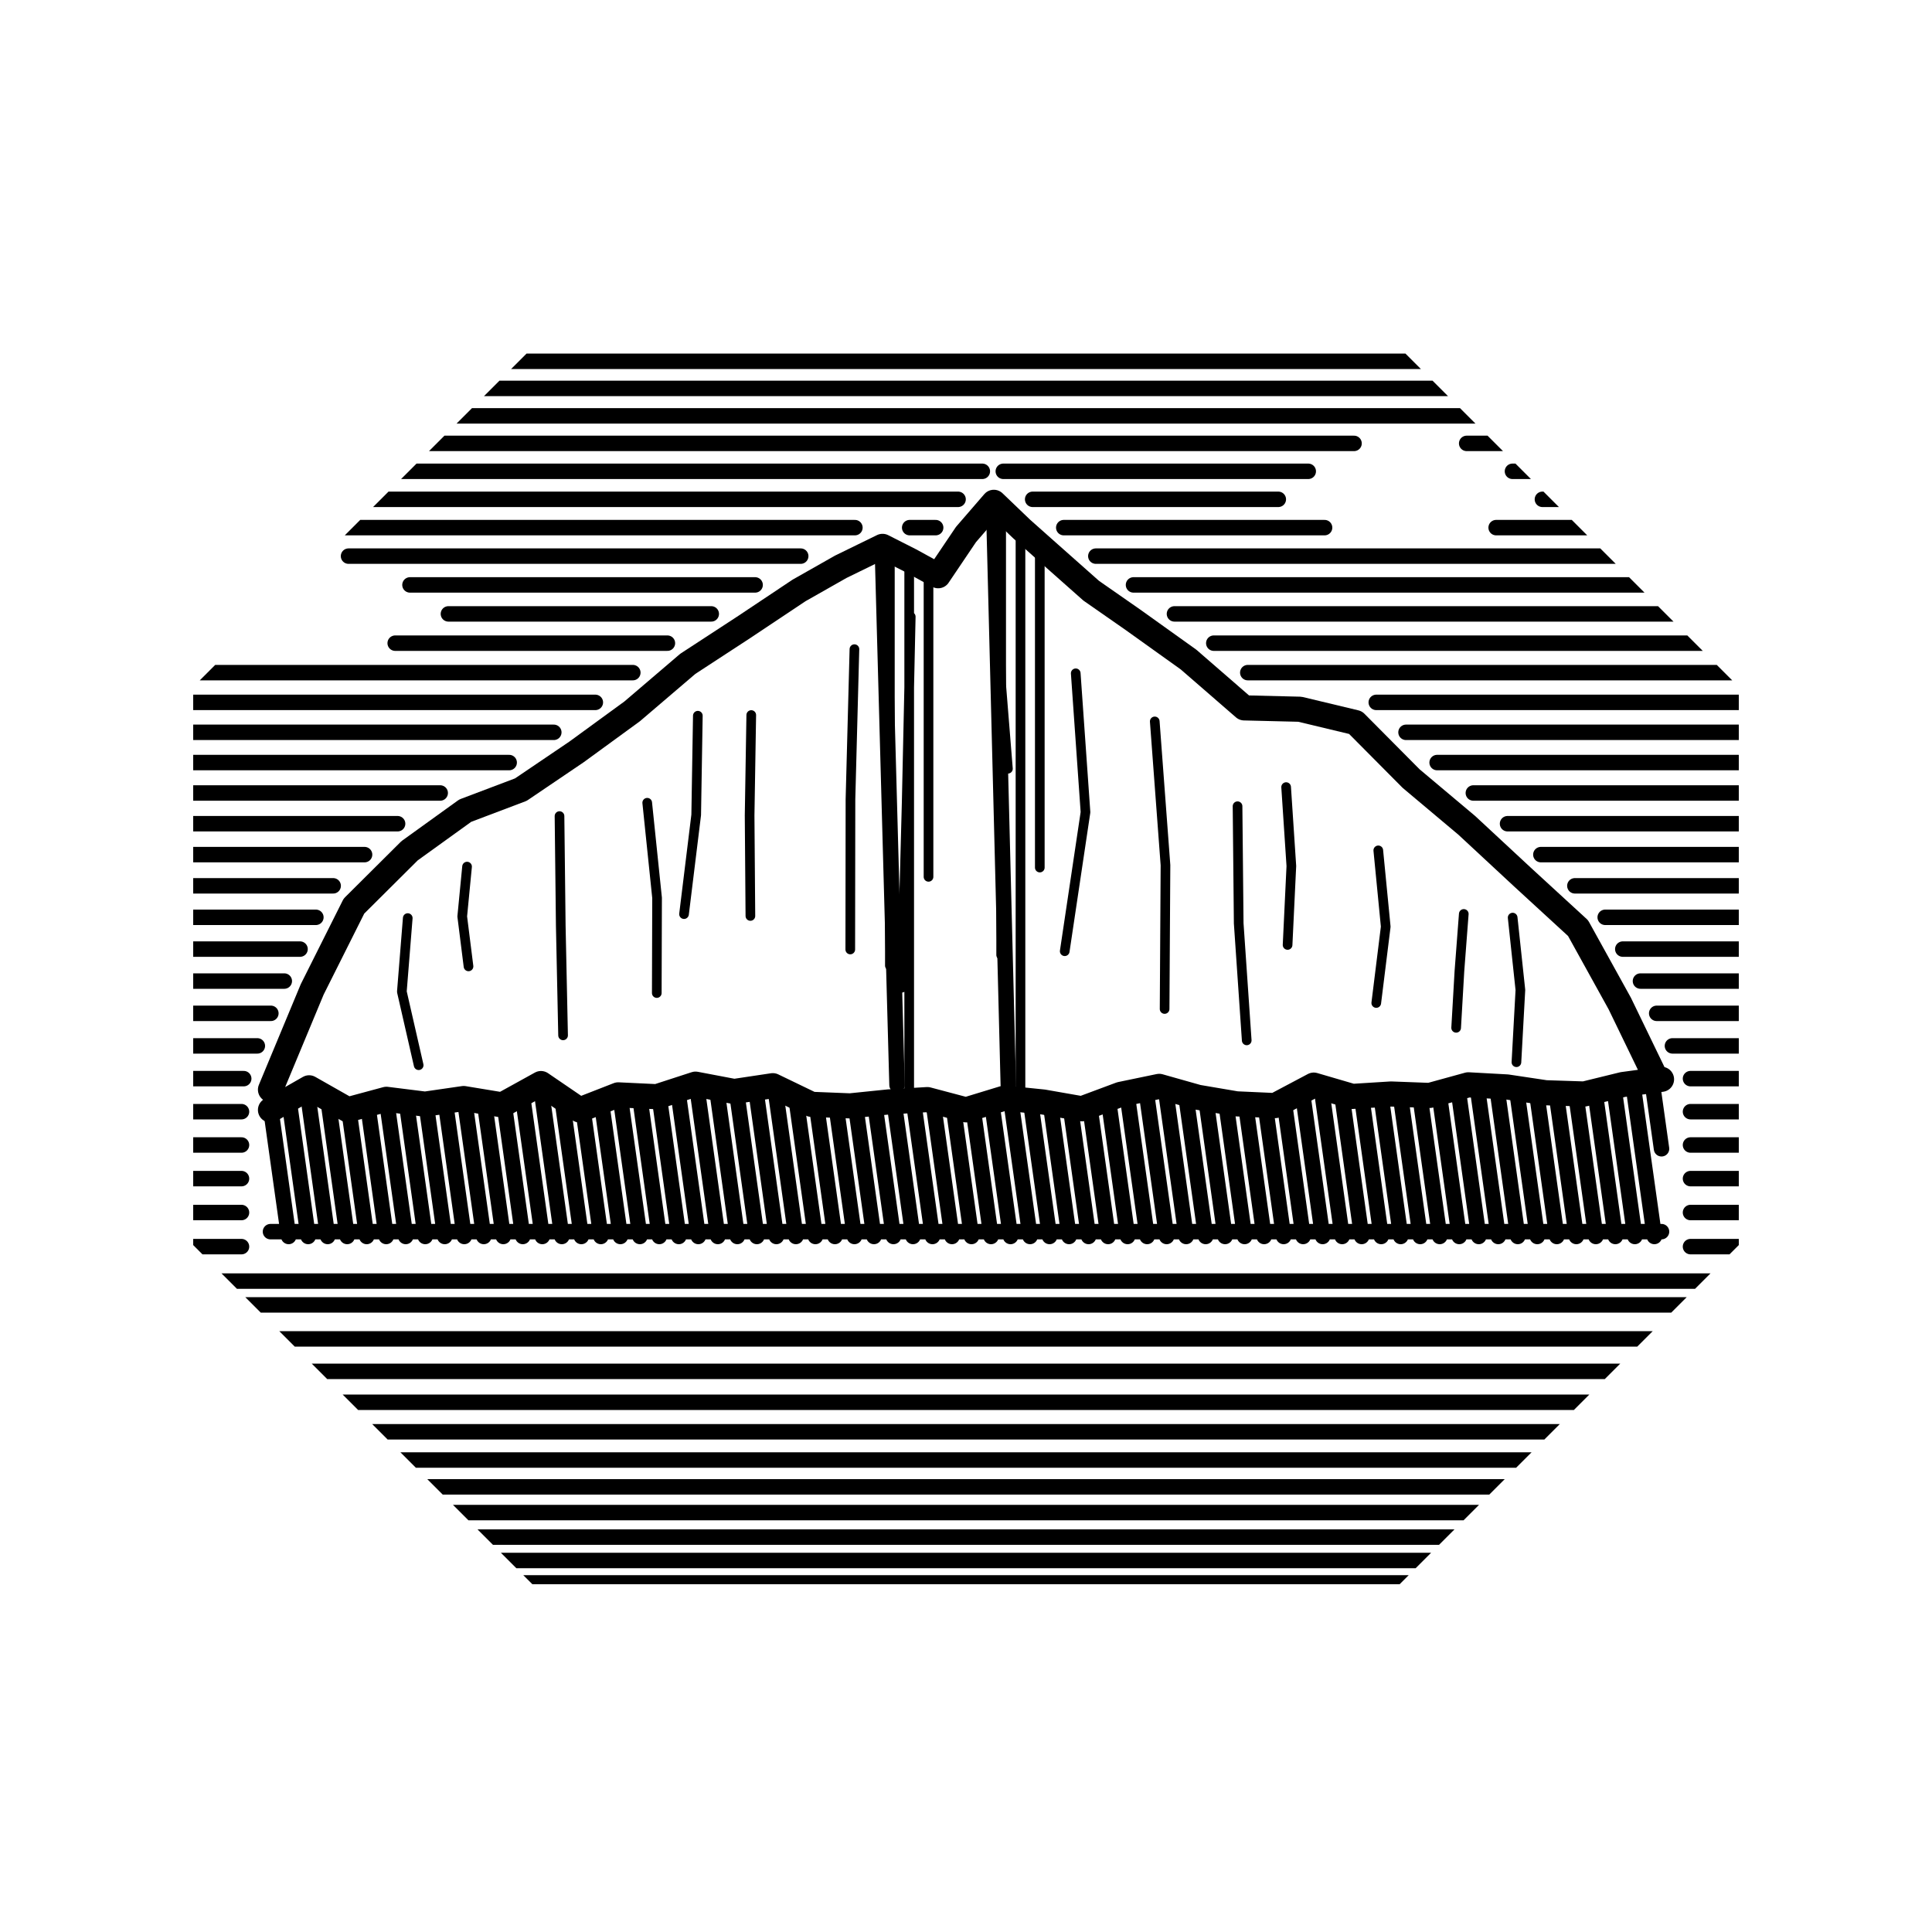
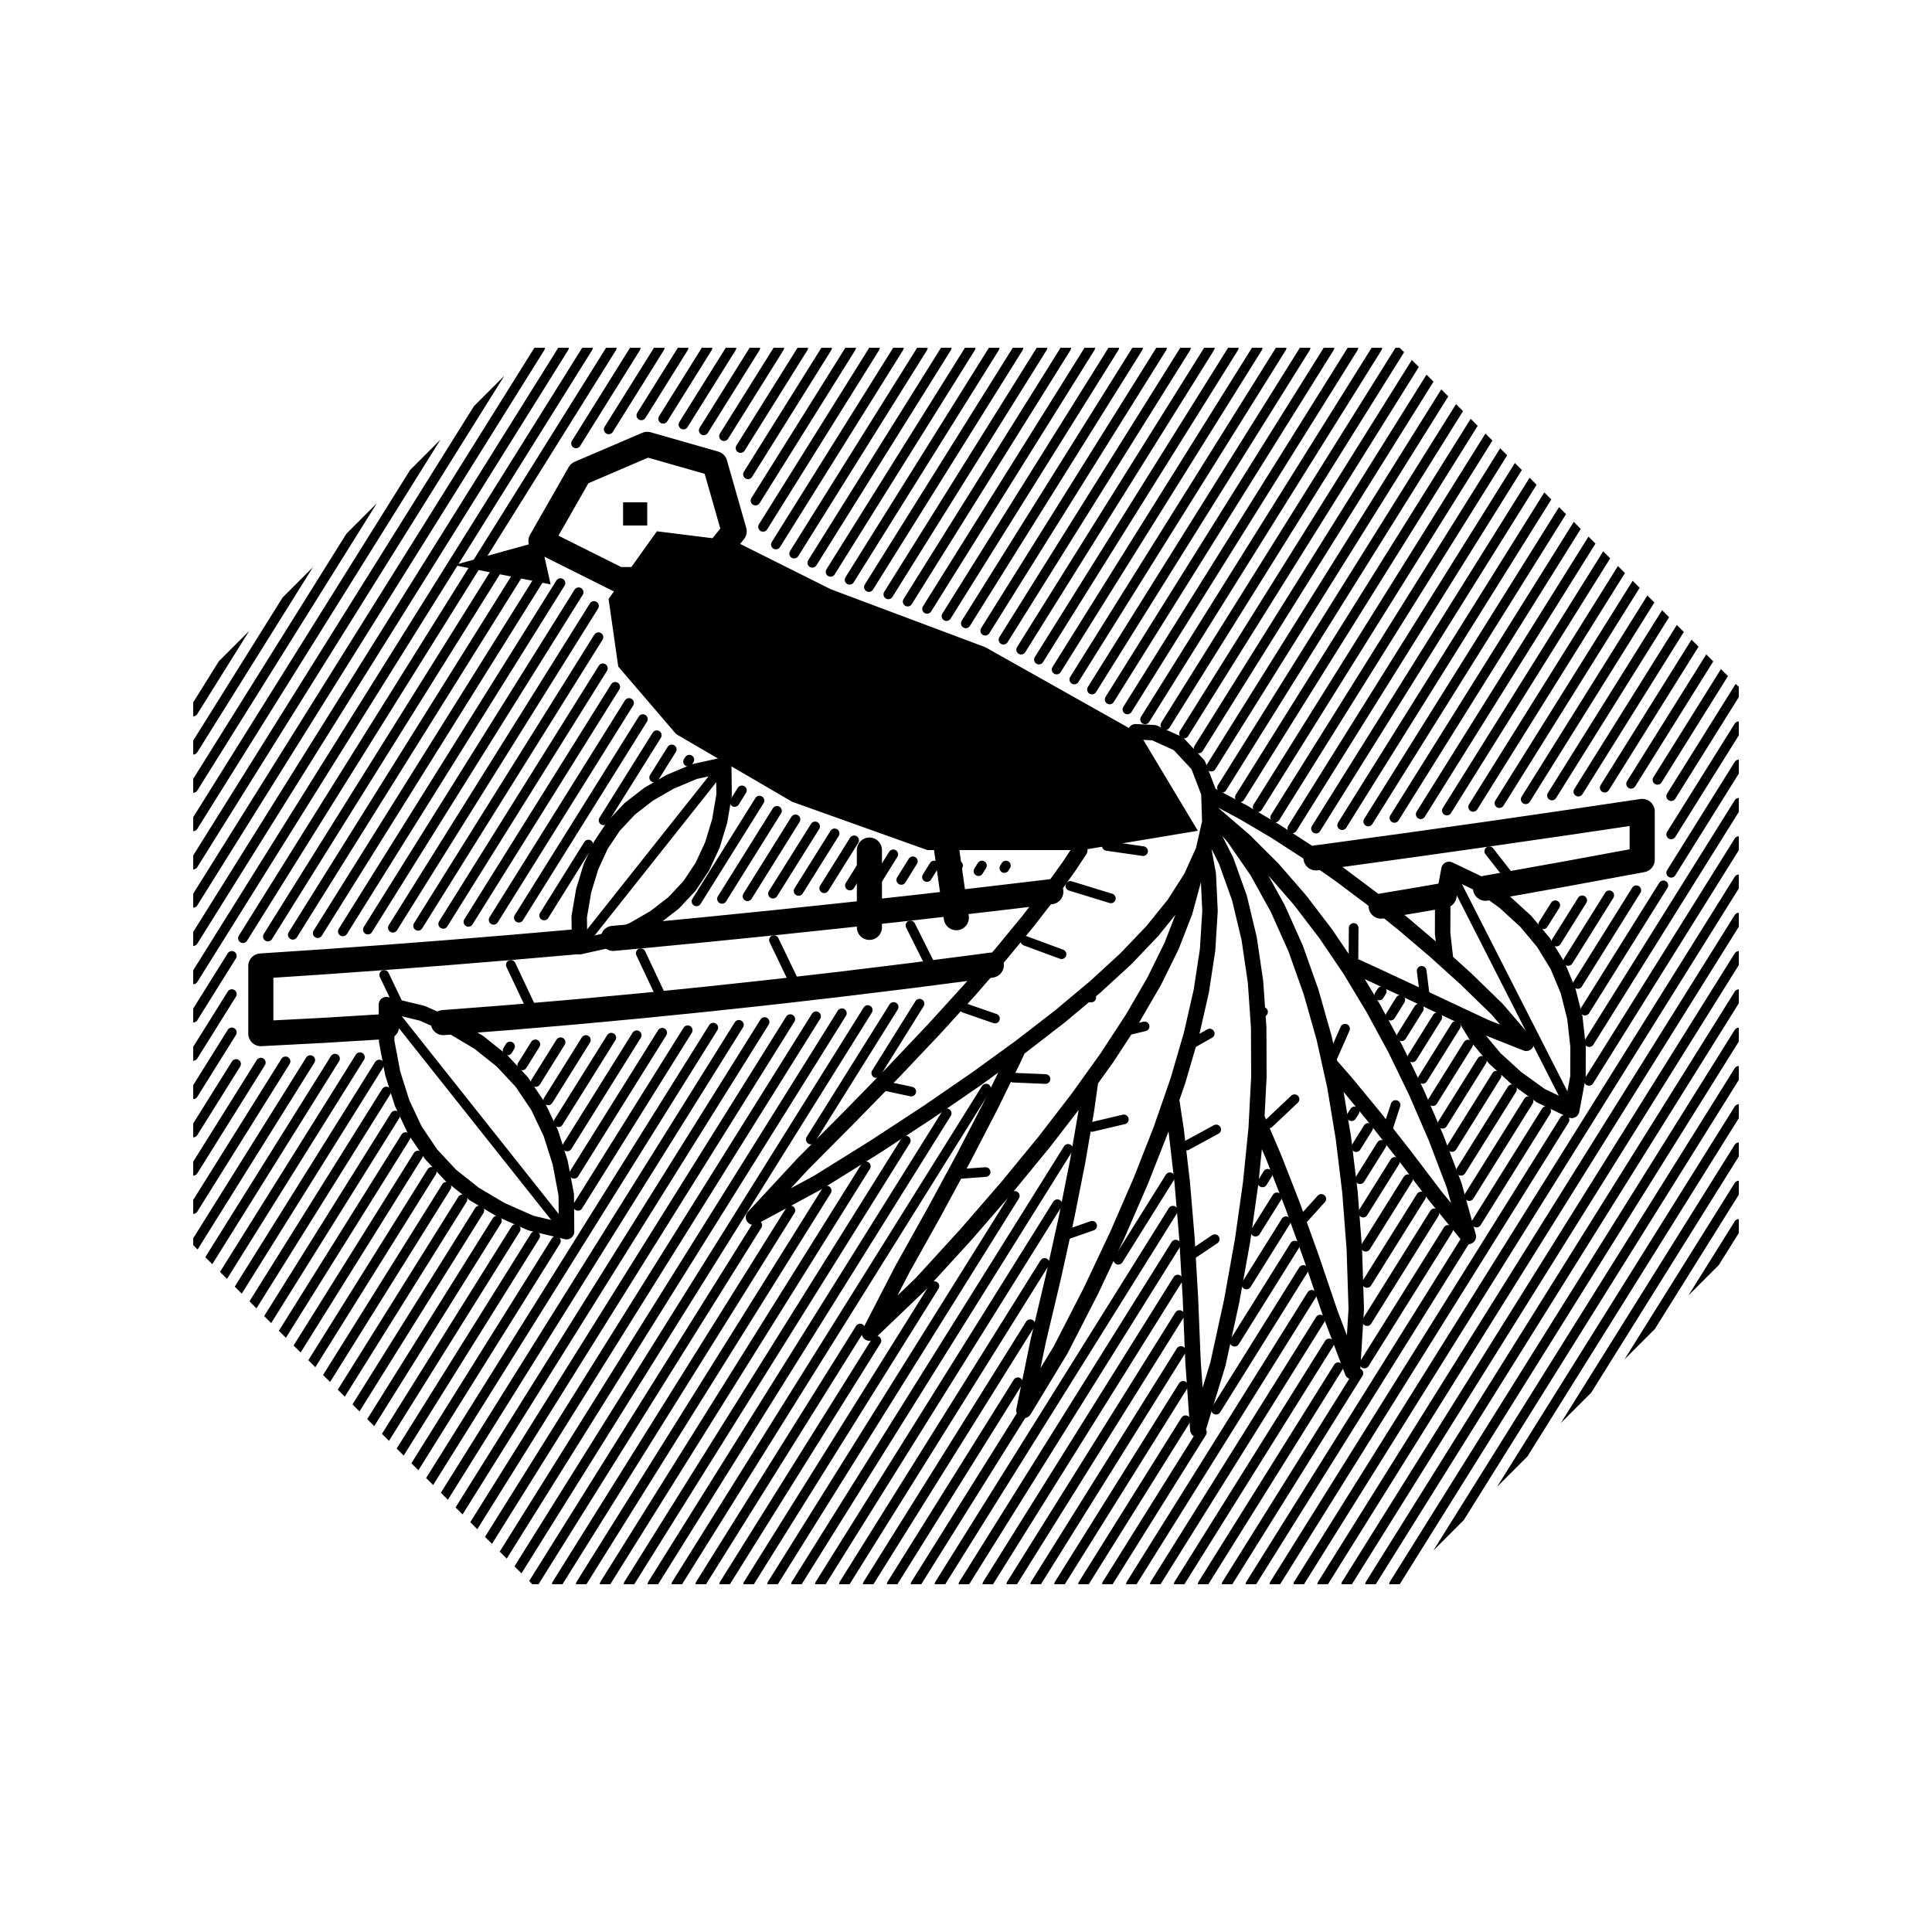
<svg xmlns="http://www.w3.org/2000/svg" viewBox="0 0 200 200">
  <defs>
    <clipPath id="w">
      <path d="M55.11 36L144.89 36L180 71.11L180 128.89L144.89 164L55.11 164L20 128.89L20 71.11Z" />
    </clipPath>
  </defs>
  <g clip-path="url(#w)" fill="none" stroke="#000" stroke-linecap="round" stroke-linejoin="round">
-     <path d="M96.12 59.55L96.12 90.77M94.12 58.46L94.12 113.82M92.12 57.45L92.12 99.96M107.64 56.93L107.64 89.81M105.64 55.14L105.64 113.82M103.64 53.23L103.64 98.86M42.21 95.04L41.6 102.66L43.34 110.27M48.35 89.71L47.85 94.87L48.5 100.04M57.92 84.48L58.05 95.83L58.29 107.18M67 83.1L68.02 92.95L67.99 102.8M72.24 74.09L72.07 84.36L70.81 94.63M77.77 74.02L77.6 84.42L77.68 94.82M88.45 67.2L88.04 82.74L88.02 98.29M94.28 63.84L93.86 83.05L93.35 102.25M103.08 59.21L103.52 69.39L104.34 79.58M111.36 69.7L112.37 84.08L110.22 98.47M119.54 74.68L120.65 89.56L120.56 104.45M128.11 83.46L128.23 95.58L129.06 107.7M133.14 81.48L133.68 89.65L133.29 97.82M142.68 88.03L143.45 95.93L142.47 103.83M151.53 94.61L151.08 100.51L150.74 106.4M156.59 94.99L157.39 102.48L156.98 109.96" stroke-width="1" />
-     <path d="M20 37.4L180 37.4M20 40.21L180 40.21M20 43.05L180 43.05M20 45.9L140.17 45.9M151.83 45.9L180 45.9M20 48.79L101.69 48.79M103.86 48.79L135.43 48.79M156.57 48.79L180 48.79M20 51.69L99.18 51.69M106.9 51.69L132.33 51.69M159.67 51.69L180 51.69M20 54.62L88.5 54.62M94.17 54.62L96.86 54.62M110.12 54.62L137.12 54.62M154.88 54.62L180 54.62M20 57.57L23.92 57.57M36.08 57.57L82.89 57.57M113.44 57.57L180 57.57M42.44 60.55L78.17 60.55M117.34 60.55L180 60.55M46.42 63.55L73.63 63.55M121.58 63.55L180 63.55M40.91 66.58L69.09 66.58M125.65 66.58L180 66.58M20 69.63L65.51 69.63M129.17 69.63L180 69.63M20 72.71L61.63 72.71M142.47 72.71L180 72.71M20 75.81L57.33 75.81M145.55 75.81L180 75.81M20 78.94L52.71 78.94M148.77 78.94L180 78.94M20 82.09L45.57 82.09M152.52 82.09L180 82.09M20 85.27L41.16 85.27M156.06 85.27L180 85.27M20 88.47L37.74 88.47M159.51 88.47L180 88.47M20 91.7L34.49 91.7M163.03 91.7L180 91.7M20 94.96L32.7 94.96M166.17 94.96L180 94.96M20 98.25L31.06 98.25M167.99 98.25L180 98.25M20 101.56L29.43 101.56M169.82 101.56L180 101.56M20 104.9L28.04 104.9M171.5 104.9L180 104.9M20 108.27L26.64 108.27M173.13 108.27L180 108.27M20 111.66L25.23 111.66M175 111.66L180 111.66M20 115.08L25 115.08M175 115.08L180 115.08M20 118.53L25 118.53M175 118.53L180 118.53M20 122.01L25 122.01M175 122.01L180 122.01M20 125.52L25 125.52M175 125.52L180 125.52M20 129.05L25 129.05M175 129.05L180 129.05M20 132.62L180 132.62M20 135.08L180 135.08M20 138.6L180 138.6M20 141.96L180 141.96M20 145.16L180 145.16M20 148.22L180 148.22M20 151.14L180 151.14M20 153.92L180 153.92M20 156.58L180 156.58M20 159.12L180 159.12M20 161.54L180 161.54M20 163.86L180 163.86M91.36 57.56L92.86 112.32M102.88 53L104.38 112.32M171.01 111.86L172 118.92M169.03 112.13L171.26 128M167.06 112.5L169.24 128M165.11 112.98L167.22 128M163.12 113.22L165.2 128M161.09 113.16L163.18 128M159.05 112.98L161.16 128M156.98 112.67L159.14 128M154.94 112.46L157.12 128M152.9 112.35L155.1 128M150.92 112.6L153.08 128M148.97 113.13L151.06 128M146.98 113.36L149.04 128M144.95 113.29L147.02 128M142.94 113.31L145 128M140.94 113.44L142.98 128M138.88 113.17L140.96 128M136.77 112.55L138.94 128M134.81 112.96L136.92 128M132.93 113.96L134.9 128M130.97 114.4L132.88 128M128.94 114.31L130.86 128M126.89 114.08L128.84 128M124.82 113.73L126.82 128M122.73 113.23L124.81 128M120.63 112.63L122.79 128M118.62 112.74L120.77 128M116.66 113.15L118.75 128M114.73 113.76L116.73 128M112.81 114.48L114.71 128M110.8 114.57L112.69 128M108.73 114.2L110.67 128M106.67 113.94L108.65 128M104.62 113.73L106.63 128M102.65 114.08L104.61 128M100.72 114.67L102.59 128M98.68 114.54L100.57 128M96.58 113.98L98.55 128M94.55 113.92L96.53 128M92.55 114.04L94.51 128M90.55 114.22L92.49 128M88.56 114.42L90.47 128M86.54 114.42L88.45 128M84.51 114.34L86.43 128M82.38 113.54L84.41 128M80.21 112.5L82.39 128M78.22 112.66L80.37 128M76.24 112.95L78.35 128M74.18 112.64L76.33 128M72.1 112.25L74.31 128M70.16 112.83L72.29 128M68.23 113.46L70.27 128M66.21 113.45L68.25 128M64.18 113.35L66.24 128M62.25 114.02L64.22 128M60.34 114.77L62.2 128M58.16 113.64L60.18 128M55.94 112.2L58.16 128M54.06 113.24L56.14 128M52.19 114.27L54.12 128M50.14 114.07L52.1 128M48.07 113.73L50.08 128M46.09 113.99L48.06 128M44.11 114.28L46.04 128M42.06 114.06L44.02 128M40 113.8L42 128M38.06 114.32L39.98 128M36.11 114.85L37.96 128M33.93 113.7L35.94 128M31.78 112.74L33.92 128M29.91 113.81L31.9 128M28.04 114.88L29.88 128M28 127.5L172 127.5" stroke-width="1.6" />
-     <path d="M28 112.8L32.32 102.42L36.64 93.8L42.4 88.07L48.16 83.92L53.92 81.74L59.68 77.84L65.44 73.64L71.2 68.72L76.96 64.96L82.72 61.12L87.04 58.67L91.36 56.56L94.24 58.02L97.12 59.6L100 55.33L102.88 52L105.76 54.76L108.64 57.32L112.96 61.15L117.28 64.16L123.04 68.28L128.8 73.28L134.56 73.42L140.32 74.8L146.08 80.6L151.84 85.44L157.6 90.79L163.36 96.08L167.68 103.89L171.51 111.8M28 114.9L32 112.61L36 114.88L40 113.8L44 114.3L48 113.72L52 114.38L56 112.17L60 114.9L64 113.34L68 113.53L72 112.23L76 112.99L80 112.39L84 114.32L88 114.48L92 114.07L96 113.83L100 114.89L104 113.67L108 114.08L112 114.78L116 113.29L120 112.46L124 113.59L128 114.27L132 114.45L136 112.33L140 113.5L144 113.25L148 113.4L152 112.3L156 112.52L160 113.12L164 113.25L168 112.27L172 111.73" stroke-width="2.6" />
+     <path d="M63 62L68 55L76 56L86 61L102 67L118 76L124 86L112 88L96 88L82 83L70 76L64 69ZM56 56L47 58.5L57 60.5ZM64.5 52L67 52L67 54.4L64.5 54.4Z" fill="#000" stroke="none" />
+     <path d="M20 37.98L21.24 36M20 41.94L23.71 36M20 45.91L26.19 36M20 49.87L28.67 36M20 53.83L31.14 36M20 57.8L33.62 36M20 61.76L36.1 36M20 65.72L38.57 36M20 69.68L41.05 36M20 73.65L43.52 36M20 77.61L46 36M20 81.57L48.48 36M20 85.54L50.95 36M20 89.5L53.43 36M20 93.46L55.91 36M20 97.42L58.38 36M20 101.39L60.86 36M20 105.35L24 98.95M25.15 97.12L63.33 36M20 109.31L24 102.91M27.73 96.95L52.36 57.53M59.63 45.9L65.81 36M20 113.28L24 106.87M30.31 96.77L54.24 58.48M63.01 44.45L68.29 36M20 117.24L24.44 110.14M32.89 96.6L56.13 59.42M66.39 43L70.76 36M20 121.2L27 110M35.49 96.42L58.02 60.36M68.65 43.35L73.24 36M20 125.16L29.56 109.87M38.08 96.23L59.9 61.31M70.75 43.95L75.72 36M20 129.13L32.12 109.74M40.67 96.04L61.49 62.73M72.85 44.55L78.19 36M20 133.09L34.68 109.59M43.28 95.84L61.95 65.96M74.95 45.15L80.67 36M20 137.05L37.26 109.44M45.88 95.64L62.41 69.18M76.66 46.38L83.15 36M20 141.02L39.26 110.2M48.49 95.43L63.69 71.1M77.43 49.1L85.62 36M20 144.98L39.99 112.99M51.1 95.22L65.12 72.77M78.21 51.82L88.1 36M20 148.94L40.91 115.48M53.71 95L66.55 74.44M78.99 54.54L90.57 36M20 152.9L41.99 117.71M56.33 94.77L60.91 87.43M62.48 84.92L67.99 76.11M80.32 56.37L93.05 36M20 156.87L43.27 119.62M67.72 80.49L69.54 77.58M82.21 57.31L95.53 36M20 160.83L44.69 121.31M52.55 108.74L52.8 108.33M71.23 78.84L71.36 78.64M84.09 58.26L98 36M20.5 164L46.21 122.85M54.06 110.29L55.42 108.11M85.98 59.2L100.48 36M22.97 164L47.87 124.16M55.46 112.01L58.03 107.89M87.95 60.02L102.96 36M25.45 164L49.62 125.31M56.75 113.91L60.65 107.66M76.05 83.02L76.8 81.82M89.95 60.77L105.43 36M27.92 164L51.44 126.37M57.81 116.17L63.28 107.42M72.1 93.31L78.62 82.88M91.96 61.53L107.91 36M30.4 164L53.38 127.23M58.72 118.68L65.91 107.17M74.74 93.05L80.43 83.94M93.96 62.28L110.38 36M32.88 164L55.4 127.95M59.43 121.51L68.55 106.91M77.38 92.78L82.35 84.82M95.97 63.03L112.86 36M35.35 164L57.55 128.47M59.83 124.83L71.19 106.65M80.02 92.51L84.38 85.55M97.98 63.78L115.34 36M37.83 164L59.71 128.99M59.86 128.75L73.84 106.38M82.67 92.23L86.4 86.27M99.98 64.53L117.81 36M40.31 164L76.49 106.09M85.32 91.95L88.42 86.99M101.99 65.29L120.29 36M42.78 164L79.15 105.8M87.98 91.67L90.45 87.72M103.88 66.22L122.77 36M45.26 164L81.81 105.5M90.64 91.38L92.47 88.44M105.71 67.25L125.24 36M47.73 164L84.48 105.2M93.3 91.09L94.5 89.16M107.55 68.28L127.72 36M50.21 164L87.15 104.89M95.96 90.79L96.7 89.6M109.38 69.31L130.19 36M52.69 164L89.83 104.56M98.63 90.48L99.18 89.6M111.21 70.34L132.67 36M55.16 164L78.39 126.83M83.93 117.96L92.51 104.24M101.29 90.18L101.65 89.6M113.04 71.38L135.15 36M57.64 164L81.82 125.3M90.71 111.08L95.19 103.9M103.97 89.86L104.13 89.6M114.87 72.41L137.62 36M60.12 164L85.58 123.25M116.71 73.44L140.1 36M62.59 164L89.63 120.73M118.54 74.47L142.58 36M65.07 164L93.77 118.07M120.64 75.07L145.05 36M67.54 164L98 115.25M122.57 75.94L147.53 36M70.02 164L102.08 112.69M124.08 77.48L150 36M72.5 164L89.04 137.53M125.39 79.36L152.48 36M74.97 164L90.73 138.79M126.5 81.55L154.96 36M77.45 164L96.73 133.14M128.35 82.54L157.43 36M79.93 164L105.05 123.8M130.19 83.57L159.91 36M82.4 164L110.57 118.93M132 84.63L162.39 36M84.88 164L109.46 124.66M133.78 85.75L164.86 36M87.36 164L108.14 130.74M136.23 85.78L167.34 36M89.83 164L106.65 137.08M138.94 85.42L169.81 36M92.31 164L105.37 143.09M141.64 85.04L172.29 36M94.78 164L105.92 146.19M115.77 130.41L121.11 121.87M144.35 84.67L174.77 36M97.26 164L121.42 125.33M147.07 84.29L177.24 36M99.74 164L121.71 128.84M149.78 83.91L179.72 36M102.21 164L121.92 132.46M152.5 83.53L180 39.51M104.69 164L122.1 136.13M130.69 122.4L131.24 121.51M142.77 103.05L143.04 102.62M155.22 83.14L180 43.48M107.17 164L122.25 139.85M129.97 127.5L132.19 123.95M143.95 105.14L144.96 103.51M157.94 82.74L180 47.44M109.64 164L122.48 143.46M129.03 132.97L133.12 126.42M139.91 115.55L140.23 115.05M145.09 107.27L146.88 104.41M160.66 82.35L180 51.4M112.12 164L122.73 147.02M127.81 138.89L134.03 128.94M140.39 118.75L141.63 116.76M146.2 109.46L148.79 105.31M163.39 81.95L180 55.37M114.59 164L124.42 148.27M125.89 145.93L134.92 131.47M140.79 122.07L143.01 118.52M147.28 111.69L150.7 106.21M166.12 81.54L180 59.33M117.07 164L135.79 134.04M141.11 125.53L144.39 120.28M148.32 113.99L151.98 108.13M159.76 95.68L161 93.71M168.85 81.14L180 63.29M119.55 164L136.67 136.6M141.38 129.06L145.75 122.07M149.33 116.33L153.4 109.82M161.12 97.47L163.79 93.2M171.58 80.73L180 67.25M122.02 164L137.6 139.07M141.51 132.81L147.11 123.86M150.31 118.74L154.92 111.35M162.34 99.48L166.59 92.68M173 82.42L180 71.22M124.5 164L138.54 141.53M141.52 136.76L148.49 125.6M151.24 121.2L156.52 112.76M163.33 101.86L169.39 92.16M173 86.38L180 75.18M126.98 164L140.62 142.16M141.25 141.15L149.9 127.32M152.09 123.82L158.23 113.99M164.08 104.62L172.19 91.65M173 90.35L180 79.14M129.45 164L151.67 128.45M152.85 126.56L160.06 115.02M164.52 107.88L180 83.11M131.93 164L161.96 115.93M164.49 111.89L180 87.07M134.4 164L180 91.03M136.88 164L180 94.99M139.36 164L180 98.96M141.83 164L180 102.92M144.31 164L180 106.88M146.79 164L180 110.85M149.26 164L180 114.81M151.74 164L180 118.77M154.21 164L180 122.73M156.69 164L180 126.7M159.17 164L180 130.66M161.64 164L180 134.62M164.12 164L180 138.59M166.6 164L180 142.55M169.07 164L180 146.51M171.55 164L180 150.47M174.02 164L180 154.44M176.5 164L180 158.4M178.98 164L180 162.36M39.77 100.92L41.41 104.34M52.88 99.88L54.88 104.12M66.33 98.68L68.33 102.92M80.12 97.32L82.12 101.48M94.25 95.8L96.25 99.8M138.68 90.28L138.99 90.76M154.17 88.12L156.17 90.68M40 104L57.72 126.32M150 90L162.07 113.71M60 98L74.17 80.14M140.13 96.06L140.11 99.17M147.17 100.5L147.48 102.94M139.24 106.49L137.97 109.37M144.47 114.39L143.7 116.74M130.75 104.75L130.22 105.27M134.01 113.79L131.36 116.29M136.78 124.11L134.91 126.18M125.23 106.99L123 108.25M125.9 116.92L122.83 118.59M125.75 128.28L123.52 129.78M118.49 106.25L116.39 106.75M116.34 115.88L113.04 116.66M113.06 126.89L110.57 127.76M112.97 103.26L112.12 103.21M108.23 111.7L104.9 111.56M102.03 121.33L99.44 121.52M118.33 88.11L114.58 87.57M115 93L110.8 91.71M109.89 98.78L106.15 97.4M103 105.44L99.82 104.34M94.33 113L91.78 112.45" stroke-width="1" />
+     <path d="M40 104L40.03 107.81L40.66 111.14L41.63 114.2L42.94 116.98L44.62 119.48L46.67 121.68L49.09 123.6L51.85 125.24L54.95 126.61L58.65 127.5L58.65 127.5L58.62 123.69L57.99 120.36L57.02 117.3L55.7 114.52L54.02 112.02L51.97 109.82L49.56 107.9L46.8 106.26L43.7 104.89L40 104ZM150 90L149.35 93.47L149.34 96.62L149.66 99.44M151.68 105.35L152.91 107.37L154.75 109.57L156.96 111.59L159.51 113.43L162.7 114.95L162.7 114.95L163.35 111.48L163.36 108.33L163.03 105.36L162.33 102.58L161.25 99.98L159.79 97.58L157.95 95.38L155.74 93.36L153.19 91.52L150 90L150 90M60 98L63.02 97.33L65.54 96.27L67.78 94.98L69.73 93.47L71.38 91.71L72.71 89.71L73.75 87.46L74.5 84.99L74.96 82.29L74.92 79.2L74.92 79.2L71.9 79.87L69.37 80.93L67.14 82.22L65.19 83.73L63.54 85.49L62.2 87.49L61.17 89.74L60.42 92.21L59.96 94.91L60 98ZM139.17 99.52L142 100.81L145.8 102.58L149.7 104.42L153.71 106.3L158 108L158 108L154.99 104.48L151.78 101.36L148.53 98.42L145.26 95.64L141.98 93L138.68 90.53L135.37 88.21L132.05 86.06L128.71 84.09L125.35 82.3L125.14 82.2M137.67 110.17L139.3 112.03L142.33 115.71L145.4 119.62L148.54 123.76L152 128L152 128L150.53 122.7L148.65 117.76L146.62 113.07L144.46 108.61L142.17 104.39L139.77 100.4L137.23 96.65L134.56 93.16L131.75 89.93L128.8 86.99L125.71 84.34L125.66 84.3M130.1 115.69L131.84 119.76L133.81 124.79L135.75 130.19L137.7 135.94L140 142L140 142L140.4 135.49L140.2 129.32L139.75 123.43L139.07 117.82L138.19 112.49L137.07 107.44L135.72 102.68L134.13 98.2L132.27 94.04L130.14 90.19L127.73 86.7L125.2 83.77M121.27 113.8L121.76 117.02L122.38 122.37L122.87 128.15L123.23 134.33L123.5 140.94L124 148L124 148L126.08 141.2L127.51 134.65L128.63 128.41L129.47 122.47L130.04 116.82L130.32 111.47L130.3 106.4L129.97 101.63L129.31 97.15L128.31 92.97L126.93 89.11L125.16 85.59L125.14 85.57M112.9 111.86L112.48 114.86L111.56 120.23L110.41 126.02L109.04 132.22L107.47 138.84L106 146L106 146L109.8 139.73L112.94 133.61L115.7 127.76L118.12 122.19L120.2 116.89L121.94 111.87L123.33 107.1L124.36 102.59L125.01 98.32L125.26 94.29L125.08 90.5L124.6 87.9M105.42 108.54L104.89 109.69L102.5 114.56L99.78 119.81L96.74 125.43L93.39 131.43L90 138L90 138L95.36 132.87L100.03 127.76L104.28 122.86L108.12 118.18L111.56 113.72L114.6 109.48L117.24 105.44L119.47 101.6L121.28 97.93L122.65 94.41L123.57 91.03L123.7 89.97M111.78 88L110.72 89.61L108.77 92.33L106.39 95.4L103.58 98.81L100.34 102.53L96.67 106.56L92.57 110.89L88.05 115.52L83.13 120.47L78 126L78 126L84.65 122.42L90.62 118.7L96.1 115.11L101.11 111.66L105.66 108.36L109.76 105.19L113.39 102.15L116.57 99.23L119.28 96.39L121.53 93.61L123.3 90.84L124.57 88.04L125.24 85.11L125.14 82.08L124.03 79.18L121.98 76.99L119.47 75.85L117.56 75.75" stroke-width="1.6" />
+     <path d="M27 100L33.34 99.58L39.77 99.12L46.28 98.62L52.88 98.08L59.56 97.5L59.99 97.46M63.48 97.14L66.33 96.88L73.18 96.22L80.12 95.52L87.14 94.78L94.25 94L101.44 93.18L108.72 92.32L108.78 92.31M136.23 88.81L138.68 88.48L146.38 87.42L154.17 86.32L162.04 85.18L170 84L170 89L162.04 90.47L154.17 91.88L153.78 91.95M149.5 92.69L146.38 93.23L142.97 93.8M102.62 99.91L101.44 100.07L94.25 101L87.14 101.87L80.12 102.68L73.18 103.43L66.33 104.12L59.56 104.75L52.88 105.32L46.28 105.83L45.89 105.86M40.02 106.26L39.77 106.28L33.34 106.67L27 107L27 100M56 56L60 49L67 46L74 48L76 55L72 60L64 60ZM90 88L90 96M98 88L99 95" stroke-width="2.6" />
  </g>
</svg>
